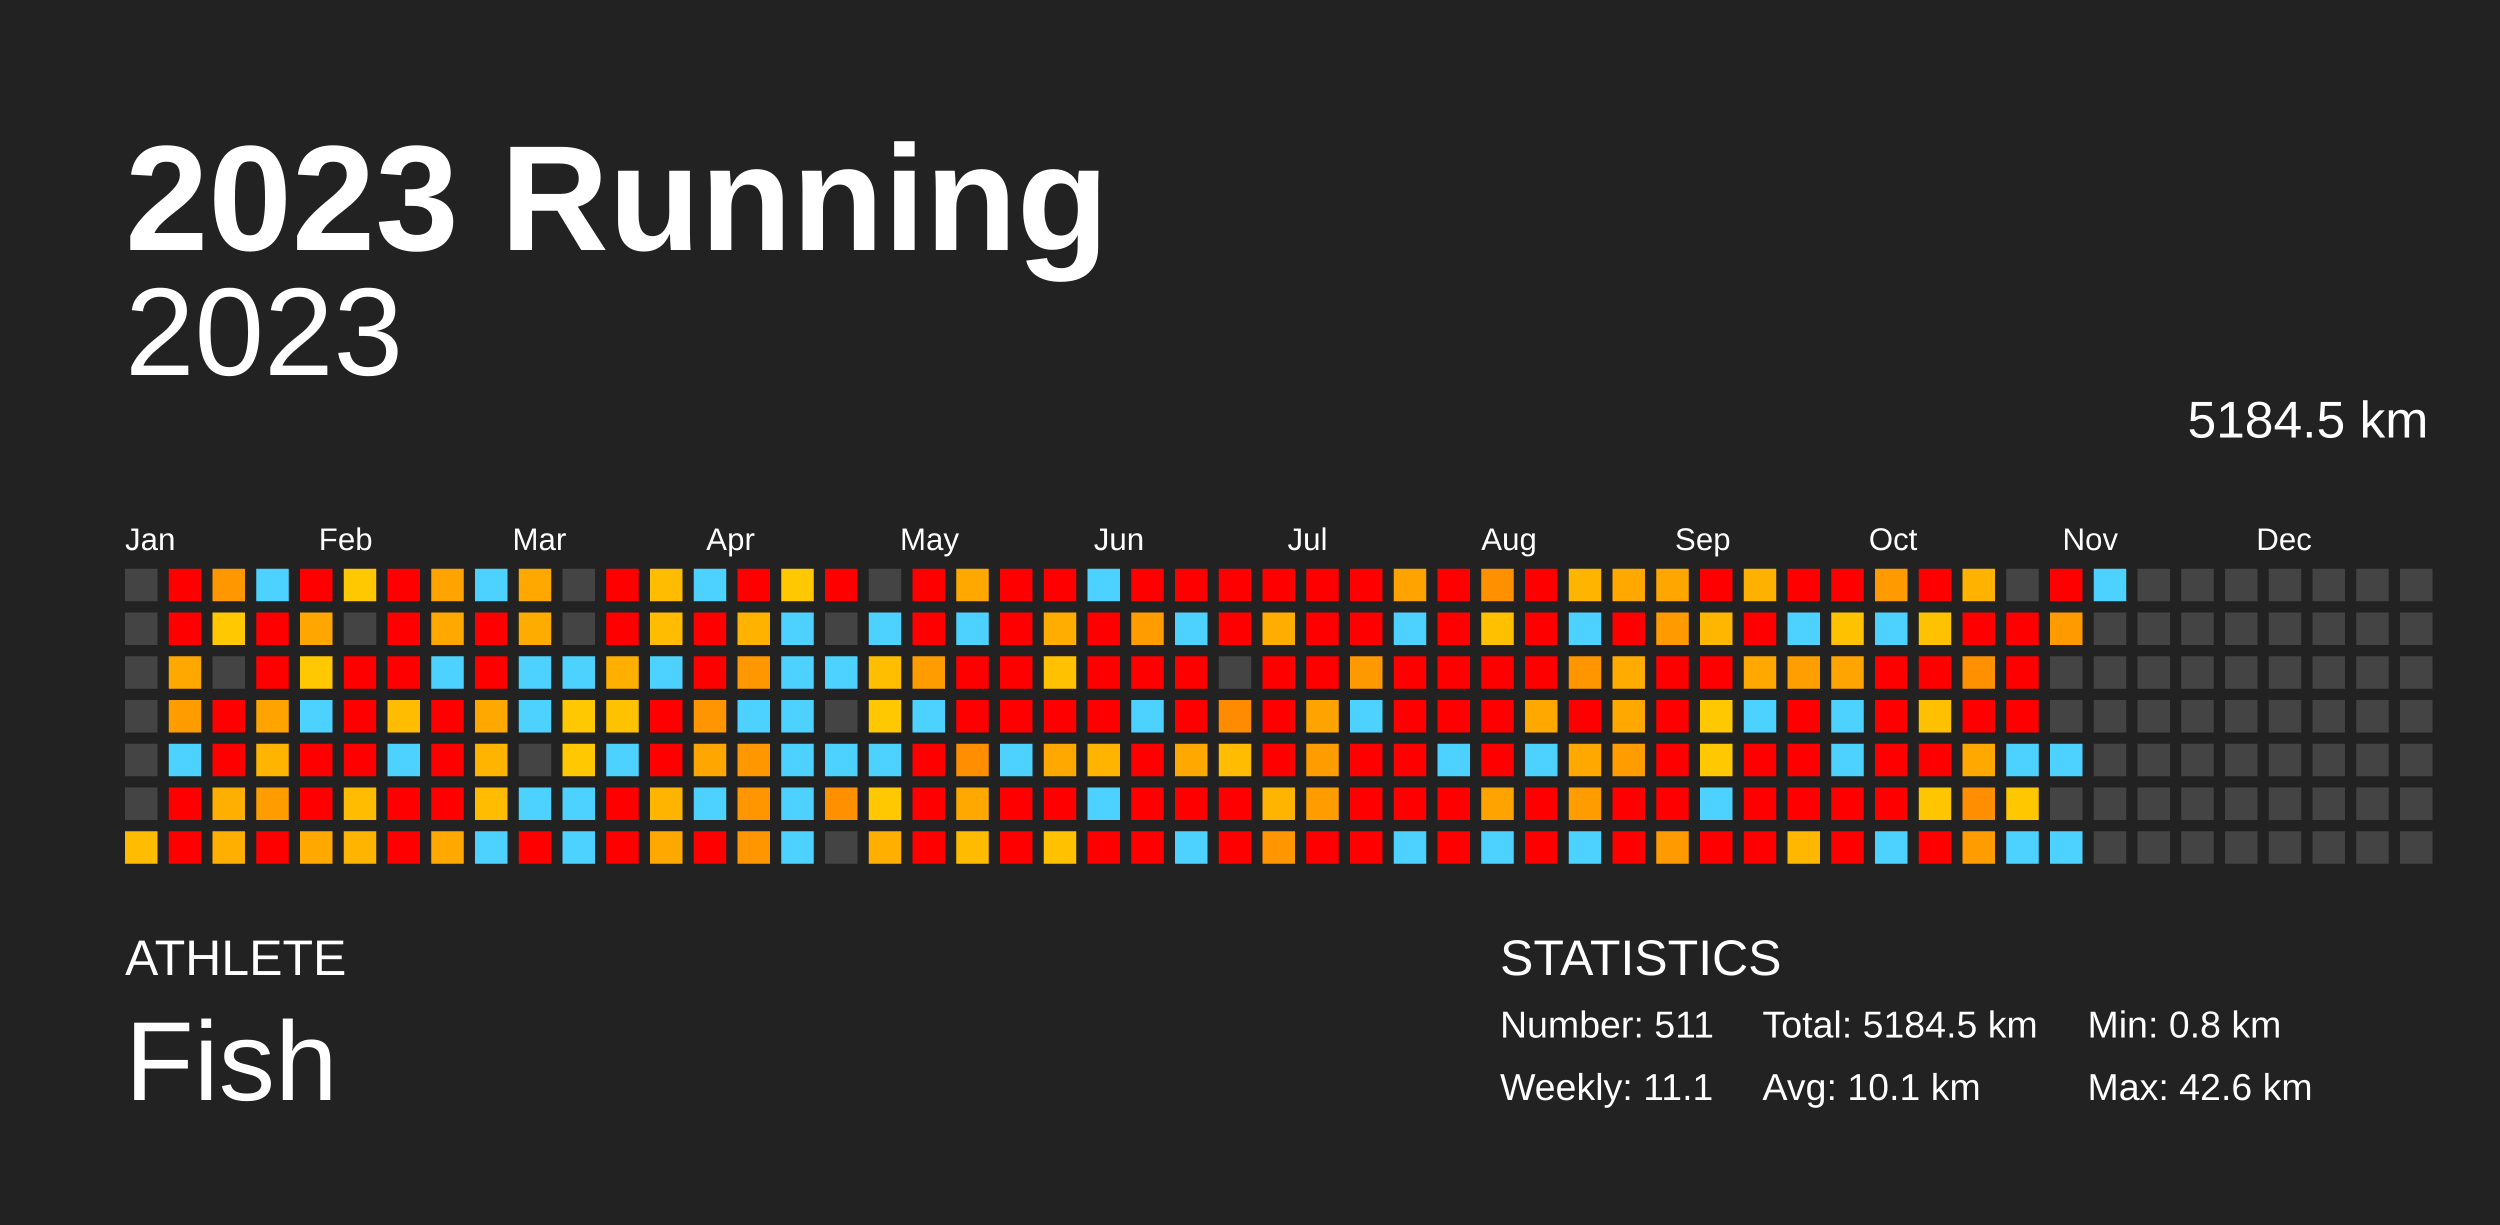
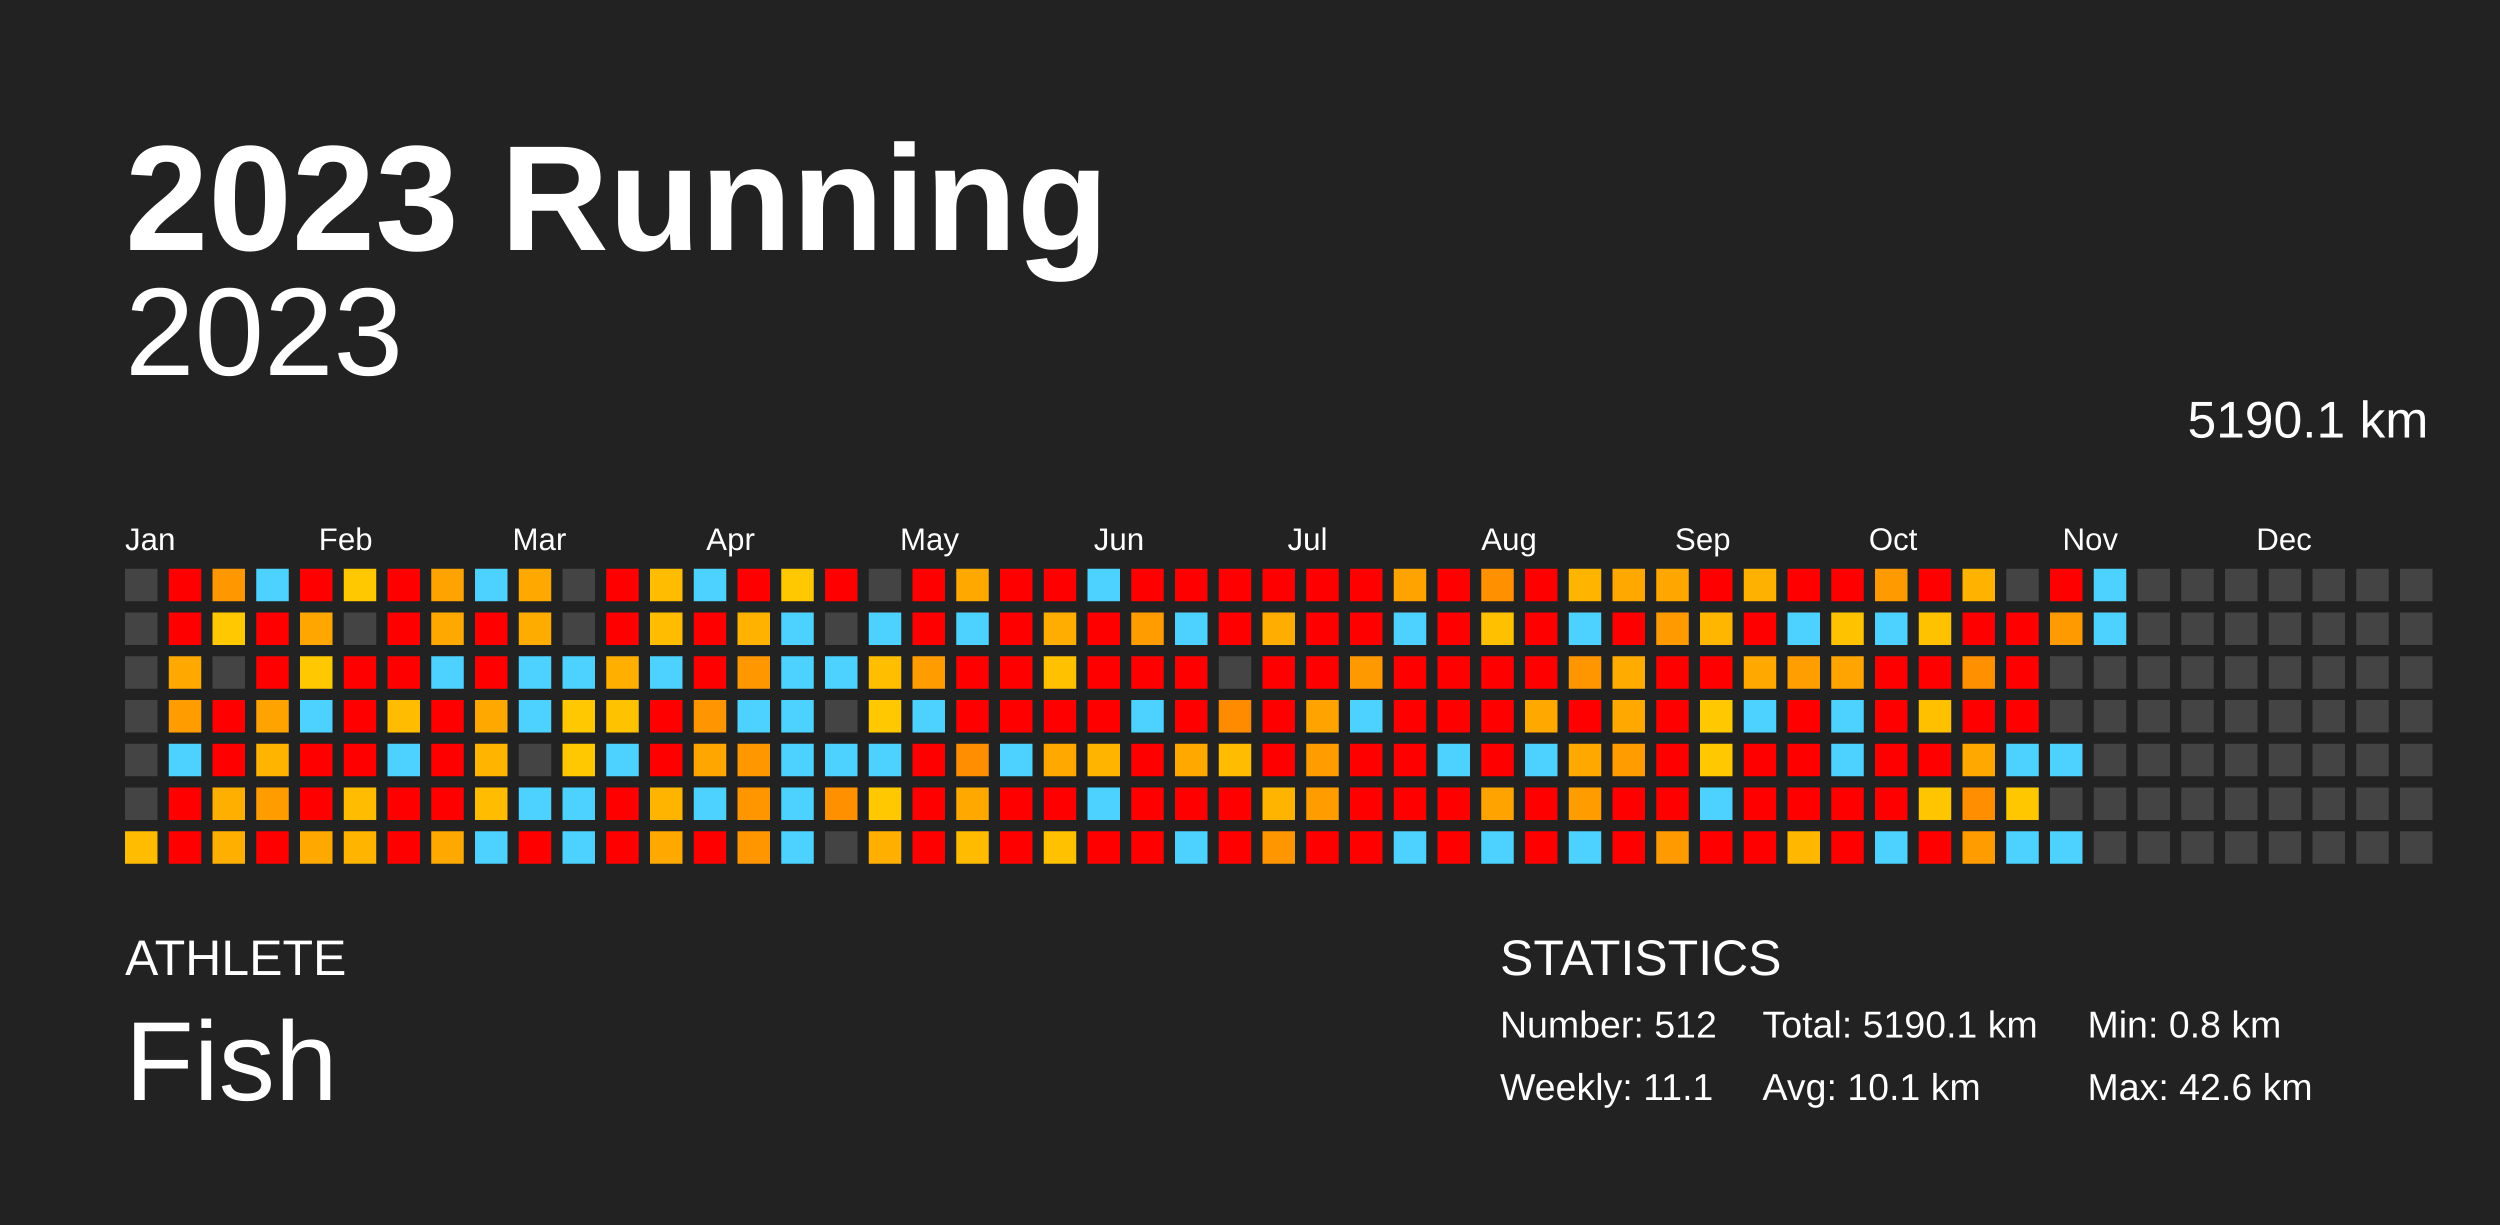
<svg xmlns="http://www.w3.org/2000/svg" baseProfile="full" height="98mm" version="1.1" viewBox="0,0,200,98" width="200mm">
  <defs />
  <rect fill="#222222" height="98" width="200" x="0" y="0" />
  <text fill="#FFFFFF" style="font-size:12px; font-family:Arial; font-weight:bold;" x="10" y="20">2023 Running</text>
  <text fill="#FFFFFF" style="font-size:4px; font-family:Arial" x="10" y="78">ATHLETE</text>
  <text fill="#FFFFFF" style="font-size:9px; font-family:Arial" x="10" y="88">Fish</text>
  <text fill="#FFFFFF" style="font-size:4px; font-family:Arial" x="120" y="78">STATISTICS</text>
-   <text fill="#FFFFFF" style="font-size:3px; font-family:Arial" x="120" y="83">Number: 511</text>
+   <text fill="#FFFFFF" style="font-size:3px; font-family:Arial" x="120" y="83">Number: 512</text>
  <text fill="#FFFFFF" style="font-size:3px; font-family:Arial" x="120" y="88">Weekly: 11.1</text>
-   <text fill="#FFFFFF" style="font-size:3px; font-family:Arial" x="141" y="83">Total: 5184.5 km</text>
+   <text fill="#FFFFFF" style="font-size:3px; font-family:Arial" x="141" y="83">Total: 5190.1 km</text>
  <text fill="#FFFFFF" style="font-size:3px; font-family:Arial" x="141" y="88">Avg: 10.1 km</text>
  <text fill="#FFFFFF" style="font-size:3px; font-family:Arial" x="167" y="83">Min: 0.8 km</text>
  <text fill="#FFFFFF" style="font-size:3px; font-family:Arial" x="167" y="88">Max: 42.6 km</text>
  <text alignment-baseline="hanging" fill="#FFFFFF" style="font-size:10.0px; font-family:Arial;" x="10" y="30">2023</text>
-   <text alignment-baseline="hanging" fill="#FFFFFF" style="font-size:4.125px; font-family:Arial;" x="175" y="35">5184.5 km</text>
+   <text alignment-baseline="hanging" fill="#FFFFFF" style="font-size:4.125px; font-family:Arial;" x="175" y="35">5190.1 km</text>
  <text fill="#FFFFFF" style="font-size:2.5px; font-family:Arial" x="10.0" y="44">Jan</text>
  <text fill="#FFFFFF" style="font-size:2.5px; font-family:Arial" x="25.5" y="44">Feb</text>
  <text fill="#FFFFFF" style="font-size:2.5px; font-family:Arial" x="41.0" y="44">Mar</text>
  <text fill="#FFFFFF" style="font-size:2.5px; font-family:Arial" x="56.5" y="44">Apr</text>
  <text fill="#FFFFFF" style="font-size:2.5px; font-family:Arial" x="72.0" y="44">May</text>
  <text fill="#FFFFFF" style="font-size:2.5px; font-family:Arial" x="87.5" y="44">Jun</text>
  <text fill="#FFFFFF" style="font-size:2.5px; font-family:Arial" x="103.0" y="44">Jul</text>
  <text fill="#FFFFFF" style="font-size:2.5px; font-family:Arial" x="118.5" y="44">Aug</text>
  <text fill="#FFFFFF" style="font-size:2.5px; font-family:Arial" x="134.0" y="44">Sep</text>
  <text fill="#FFFFFF" style="font-size:2.5px; font-family:Arial" x="149.5" y="44">Oct</text>
  <text fill="#FFFFFF" style="font-size:2.5px; font-family:Arial" x="165.0" y="44">Nov</text>
  <text fill="#FFFFFF" style="font-size:2.5px; font-family:Arial" x="180.5" y="44">Dec</text>
  <rect fill="#444444" height="2.6" width="2.6" x="10.0" y="45.5" />
  <rect fill="#444444" height="2.6" width="2.6" x="10.0" y="49.0" />
  <rect fill="#444444" height="2.6" width="2.6" x="10.0" y="52.5" />
  <rect fill="#444444" height="2.6" width="2.6" x="10.0" y="56.0" />
  <rect fill="#444444" height="2.6" width="2.6" x="10.0" y="59.5" />
  <rect fill="#444444" height="2.6" width="2.6" x="10.0" y="63.0" />
  <rect fill="#ffbc00" height="2.6" width="2.6" x="10.0" y="66.5" />
  <rect fill="red" height="2.6" width="2.6" x="13.5" y="45.5" />
  <rect fill="red" height="2.6" width="2.6" x="13.5" y="49.0" />
  <rect fill="#ffa900" height="2.6" width="2.6" x="13.5" y="52.5" />
  <rect fill="#ff9d00" height="2.6" width="2.6" x="13.5" y="56.0" />
  <rect fill="#4dd2ff" height="2.6" width="2.6" x="13.5" y="59.5" />
  <rect fill="red" height="2.6" width="2.6" x="13.5" y="63.0" />
  <rect fill="red" height="2.6" width="2.6" x="13.5" y="66.5" />
  <rect fill="#ff9700" height="2.6" width="2.6" x="17.0" y="45.5" />
  <rect fill="#ffc800" height="2.6" width="2.6" x="17.0" y="49.0" />
  <rect fill="#444444" height="2.6" width="2.6" x="17.0" y="52.5" />
  <rect fill="red" height="2.6" width="2.6" x="17.0" y="56.0" />
  <rect fill="red" height="2.6" width="2.6" x="17.0" y="59.5" />
  <rect fill="#ffaf00" height="2.6" width="2.6" x="17.0" y="63.0" />
  <rect fill="#ffaf00" height="2.6" width="2.6" x="17.0" y="66.5" />
  <rect fill="#4dd2ff" height="2.6" width="2.6" x="20.5" y="45.5" />
  <rect fill="red" height="2.6" width="2.6" x="20.5" y="49.0" />
  <rect fill="red" height="2.6" width="2.6" x="20.5" y="52.5" />
  <rect fill="#ffa300" height="2.6" width="2.6" x="20.5" y="56.0" />
  <rect fill="#ffb500" height="2.6" width="2.6" x="20.5" y="59.5" />
  <rect fill="#ff9d00" height="2.6" width="2.6" x="20.5" y="63.0" />
  <rect fill="red" height="2.6" width="2.6" x="20.5" y="66.5" />
  <rect fill="red" height="2.6" width="2.6" x="24.0" y="45.5" />
  <rect fill="#ffa700" height="2.6" width="2.6" x="24.0" y="49.0" />
  <rect fill="#ffc800" height="2.6" width="2.6" x="24.0" y="52.5" />
  <rect fill="#4dd2ff" height="2.6" width="2.6" x="24.0" y="56.0" />
  <rect fill="red" height="2.6" width="2.6" x="24.0" y="59.5" />
  <rect fill="red" height="2.6" width="2.6" x="24.0" y="63.0" />
  <rect fill="#ffa900" height="2.6" width="2.6" x="24.0" y="66.5" />
  <rect fill="#ffc800" height="2.6" width="2.6" x="27.5" y="45.5" />
  <rect fill="#444444" height="2.6" width="2.6" x="27.5" y="49.0" />
  <rect fill="red" height="2.6" width="2.6" x="27.5" y="52.5" />
  <rect fill="red" height="2.6" width="2.6" x="27.5" y="56.0" />
  <rect fill="red" height="2.6" width="2.6" x="27.5" y="59.5" />
  <rect fill="#ffbc00" height="2.6" width="2.6" x="27.5" y="63.0" />
  <rect fill="#ffb500" height="2.6" width="2.6" x="27.5" y="66.5" />
  <rect fill="red" height="2.6" width="2.6" x="31.0" y="45.5" />
  <rect fill="red" height="2.6" width="2.6" x="31.0" y="49.0" />
  <rect fill="red" height="2.6" width="2.6" x="31.0" y="52.5" />
  <rect fill="#ffbc00" height="2.6" width="2.6" x="31.0" y="56.0" />
  <rect fill="#4dd2ff" height="2.6" width="2.6" x="31.0" y="59.5" />
  <rect fill="red" height="2.6" width="2.6" x="31.0" y="63.0" />
  <rect fill="red" height="2.6" width="2.6" x="31.0" y="66.5" />
  <rect fill="#ffa300" height="2.6" width="2.6" x="34.5" y="45.5" />
  <rect fill="#ffa900" height="2.6" width="2.6" x="34.5" y="49.0" />
  <rect fill="#4dd2ff" height="2.6" width="2.6" x="34.5" y="52.5" />
  <rect fill="red" height="2.6" width="2.6" x="34.5" y="56.0" />
  <rect fill="red" height="2.6" width="2.6" x="34.5" y="59.5" />
  <rect fill="red" height="2.6" width="2.6" x="34.5" y="63.0" />
  <rect fill="#ffa900" height="2.6" width="2.6" x="34.5" y="66.5" />
  <rect fill="#4dd2ff" height="2.6" width="2.6" x="38.0" y="45.5" />
  <rect fill="red" height="2.6" width="2.6" x="38.0" y="49.0" />
  <rect fill="red" height="2.6" width="2.6" x="38.0" y="52.5" />
  <rect fill="#ffa900" height="2.6" width="2.6" x="38.0" y="56.0" />
  <rect fill="#ffb400" height="2.6" width="2.6" x="38.0" y="59.5" />
  <rect fill="#ffbc00" height="2.6" width="2.6" x="38.0" y="63.0" />
  <rect fill="#4dd2ff" height="2.6" width="2.6" x="38.0" y="66.5" />
  <rect fill="#ffa900" height="2.6" width="2.6" x="41.5" y="45.5" />
  <rect fill="#ffac00" height="2.6" width="2.6" x="41.5" y="49.0" />
  <rect fill="#4dd2ff" height="2.6" width="2.6" x="41.5" y="52.5" />
  <rect fill="#4dd2ff" height="2.6" width="2.6" x="41.5" y="56.0" />
  <rect fill="#444444" height="2.6" width="2.6" x="41.5" y="59.5" />
  <rect fill="#4dd2ff" height="2.6" width="2.6" x="41.5" y="63.0" />
  <rect fill="red" height="2.6" width="2.6" x="41.5" y="66.5" />
  <rect fill="#444444" height="2.6" width="2.6" x="45.0" y="45.5" />
  <rect fill="#444444" height="2.6" width="2.6" x="45.0" y="49.0" />
  <rect fill="#4dd2ff" height="2.6" width="2.6" x="45.0" y="52.5" />
  <rect fill="#ffc800" height="2.6" width="2.6" x="45.0" y="56.0" />
  <rect fill="#ffc800" height="2.6" width="2.6" x="45.0" y="59.5" />
  <rect fill="#4dd2ff" height="2.6" width="2.6" x="45.0" y="63.0" />
  <rect fill="#4dd2ff" height="2.6" width="2.6" x="45.0" y="66.5" />
  <rect fill="red" height="2.6" width="2.6" x="48.5" y="45.5" />
  <rect fill="red" height="2.6" width="2.6" x="48.5" y="49.0" />
  <rect fill="#ffaf00" height="2.6" width="2.6" x="48.5" y="52.5" />
  <rect fill="#ffc200" height="2.6" width="2.6" x="48.5" y="56.0" />
  <rect fill="#4dd2ff" height="2.6" width="2.6" x="48.5" y="59.5" />
  <rect fill="red" height="2.6" width="2.6" x="48.5" y="63.0" />
  <rect fill="red" height="2.6" width="2.6" x="48.5" y="66.5" />
  <rect fill="#ffbc00" height="2.6" width="2.6" x="52.0" y="45.5" />
  <rect fill="#ffbc00" height="2.6" width="2.6" x="52.0" y="49.0" />
  <rect fill="#4dd2ff" height="2.6" width="2.6" x="52.0" y="52.5" />
  <rect fill="red" height="2.6" width="2.6" x="52.0" y="56.0" />
  <rect fill="red" height="2.6" width="2.6" x="52.0" y="59.5" />
  <rect fill="#ffb500" height="2.6" width="2.6" x="52.0" y="63.0" />
  <rect fill="#ffa900" height="2.6" width="2.6" x="52.0" y="66.5" />
  <rect fill="#4dd2ff" height="2.6" width="2.6" x="55.5" y="45.5" />
  <rect fill="red" height="2.6" width="2.6" x="55.5" y="49.0" />
  <rect fill="red" height="2.6" width="2.6" x="55.5" y="52.5" />
  <rect fill="#ff9500" height="2.6" width="2.6" x="55.5" y="56.0" />
  <rect fill="#ffa600" height="2.6" width="2.6" x="55.5" y="59.5" />
  <rect fill="#4dd2ff" height="2.6" width="2.6" x="55.5" y="63.0" />
  <rect fill="red" height="2.6" width="2.6" x="55.5" y="66.5" />
  <rect fill="red" height="2.6" width="2.6" x="59.0" y="45.5" />
  <rect fill="#ffb300" height="2.6" width="2.6" x="59.0" y="49.0" />
  <rect fill="#ff9700" height="2.6" width="2.6" x="59.0" y="52.5" />
  <rect fill="#4dd2ff" height="2.6" width="2.6" x="59.0" y="56.0" />
  <rect fill="#ff9700" height="2.6" width="2.6" x="59.0" y="59.5" />
  <rect fill="#ff9600" height="2.6" width="2.6" x="59.0" y="63.0" />
  <rect fill="#ff9600" height="2.6" width="2.6" x="59.0" y="66.5" />
  <rect fill="#ffc800" height="2.6" width="2.6" x="62.5" y="45.5" />
  <rect fill="#4dd2ff" height="2.6" width="2.6" x="62.5" y="49.0" />
  <rect fill="#4dd2ff" height="2.6" width="2.6" x="62.5" y="52.5" />
  <rect fill="#4dd2ff" height="2.6" width="2.6" x="62.5" y="56.0" />
  <rect fill="#4dd2ff" height="2.6" width="2.6" x="62.5" y="59.5" />
  <rect fill="#4dd2ff" height="2.6" width="2.6" x="62.5" y="63.0" />
  <rect fill="#4dd2ff" height="2.6" width="2.6" x="62.5" y="66.5" />
  <rect fill="red" height="2.6" width="2.6" x="66.0" y="45.5" />
  <rect fill="#444444" height="2.6" width="2.6" x="66.0" y="49.0" />
  <rect fill="#4dd2ff" height="2.6" width="2.6" x="66.0" y="52.5" />
  <rect fill="#444444" height="2.6" width="2.6" x="66.0" y="56.0" />
  <rect fill="#4dd2ff" height="2.6" width="2.6" x="66.0" y="59.5" />
  <rect fill="#ff9100" height="2.6" width="2.6" x="66.0" y="63.0" />
  <rect fill="#444444" height="2.6" width="2.6" x="66.0" y="66.5" />
  <rect fill="#444444" height="2.6" width="2.6" x="69.5" y="45.5" />
  <rect fill="#4dd2ff" height="2.6" width="2.6" x="69.5" y="49.0" />
  <rect fill="#ffbf00" height="2.6" width="2.6" x="69.5" y="52.5" />
  <rect fill="#ffc800" height="2.6" width="2.6" x="69.5" y="56.0" />
  <rect fill="#4dd2ff" height="2.6" width="2.6" x="69.5" y="59.5" />
  <rect fill="#ffc800" height="2.6" width="2.6" x="69.5" y="63.0" />
  <rect fill="#ffaf00" height="2.6" width="2.6" x="69.5" y="66.5" />
  <rect fill="red" height="2.6" width="2.6" x="73.0" y="45.5" />
  <rect fill="red" height="2.6" width="2.6" x="73.0" y="49.0" />
  <rect fill="#ff9d00" height="2.6" width="2.6" x="73.0" y="52.5" />
  <rect fill="#4dd2ff" height="2.6" width="2.6" x="73.0" y="56.0" />
  <rect fill="red" height="2.6" width="2.6" x="73.0" y="59.5" />
  <rect fill="red" height="2.6" width="2.6" x="73.0" y="63.0" />
  <rect fill="red" height="2.6" width="2.6" x="73.0" y="66.5" />
  <rect fill="#ffa900" height="2.6" width="2.6" x="76.5" y="45.5" />
  <rect fill="#4dd2ff" height="2.6" width="2.6" x="76.5" y="49.0" />
  <rect fill="red" height="2.6" width="2.6" x="76.5" y="52.5" />
  <rect fill="red" height="2.6" width="2.6" x="76.5" y="56.0" />
  <rect fill="#ff8e00" height="2.6" width="2.6" x="76.5" y="59.5" />
  <rect fill="#ffa900" height="2.6" width="2.6" x="76.5" y="63.0" />
  <rect fill="#ffbb00" height="2.6" width="2.6" x="76.5" y="66.5" />
  <rect fill="red" height="2.6" width="2.6" x="80.0" y="45.5" />
  <rect fill="red" height="2.6" width="2.6" x="80.0" y="49.0" />
  <rect fill="red" height="2.6" width="2.6" x="80.0" y="52.5" />
  <rect fill="red" height="2.6" width="2.6" x="80.0" y="56.0" />
  <rect fill="#4dd2ff" height="2.6" width="2.6" x="80.0" y="59.5" />
  <rect fill="red" height="2.6" width="2.6" x="80.0" y="63.0" />
  <rect fill="red" height="2.6" width="2.6" x="80.0" y="66.5" />
  <rect fill="red" height="2.6" width="2.6" x="83.5" y="45.5" />
  <rect fill="#ffae00" height="2.6" width="2.6" x="83.5" y="49.0" />
  <rect fill="#ffc100" height="2.6" width="2.6" x="83.5" y="52.5" />
  <rect fill="red" height="2.6" width="2.6" x="83.5" y="56.0" />
  <rect fill="#ffa900" height="2.6" width="2.6" x="83.5" y="59.5" />
  <rect fill="red" height="2.6" width="2.6" x="83.5" y="63.0" />
  <rect fill="#ffc100" height="2.6" width="2.6" x="83.5" y="66.5" />
  <rect fill="#4dd2ff" height="2.6" width="2.6" x="87.0" y="45.5" />
  <rect fill="red" height="2.6" width="2.6" x="87.0" y="49.0" />
  <rect fill="red" height="2.6" width="2.6" x="87.0" y="52.5" />
  <rect fill="red" height="2.6" width="2.6" x="87.0" y="56.0" />
  <rect fill="#ffb500" height="2.6" width="2.6" x="87.0" y="59.5" />
  <rect fill="#4dd2ff" height="2.6" width="2.6" x="87.0" y="63.0" />
  <rect fill="red" height="2.6" width="2.6" x="87.0" y="66.5" />
  <rect fill="red" height="2.6" width="2.6" x="90.5" y="45.5" />
  <rect fill="#ff9c00" height="2.6" width="2.6" x="90.5" y="49.0" />
  <rect fill="red" height="2.6" width="2.6" x="90.5" y="52.5" />
  <rect fill="#4dd2ff" height="2.6" width="2.6" x="90.5" y="56.0" />
  <rect fill="red" height="2.6" width="2.6" x="90.5" y="59.5" />
  <rect fill="red" height="2.6" width="2.6" x="90.5" y="63.0" />
  <rect fill="red" height="2.6" width="2.6" x="90.5" y="66.5" />
  <rect fill="red" height="2.6" width="2.6" x="94.0" y="45.5" />
  <rect fill="#4dd2ff" height="2.6" width="2.6" x="94.0" y="49.0" />
  <rect fill="red" height="2.6" width="2.6" x="94.0" y="52.5" />
  <rect fill="red" height="2.6" width="2.6" x="94.0" y="56.0" />
  <rect fill="#ffa900" height="2.6" width="2.6" x="94.0" y="59.5" />
  <rect fill="red" height="2.6" width="2.6" x="94.0" y="63.0" />
  <rect fill="#4dd2ff" height="2.6" width="2.6" x="94.0" y="66.5" />
  <rect fill="red" height="2.6" width="2.6" x="97.5" y="45.5" />
  <rect fill="red" height="2.6" width="2.6" x="97.5" y="49.0" />
  <rect fill="#444444" height="2.6" width="2.6" x="97.5" y="52.5" />
  <rect fill="#ff8b00" height="2.6" width="2.6" x="97.5" y="56.0" />
  <rect fill="#ffbc00" height="2.6" width="2.6" x="97.5" y="59.5" />
  <rect fill="red" height="2.6" width="2.6" x="97.5" y="63.0" />
  <rect fill="red" height="2.6" width="2.6" x="97.5" y="66.5" />
  <rect fill="red" height="2.6" width="2.6" x="101.0" y="45.5" />
  <rect fill="#ffae00" height="2.6" width="2.6" x="101.0" y="49.0" />
  <rect fill="red" height="2.6" width="2.6" x="101.0" y="52.5" />
  <rect fill="red" height="2.6" width="2.6" x="101.0" y="56.0" />
  <rect fill="red" height="2.6" width="2.6" x="101.0" y="59.5" />
  <rect fill="#ffb500" height="2.6" width="2.6" x="101.0" y="63.0" />
  <rect fill="#ff9600" height="2.6" width="2.6" x="101.0" y="66.5" />
  <rect fill="red" height="2.6" width="2.6" x="104.5" y="45.5" />
  <rect fill="red" height="2.6" width="2.6" x="104.5" y="49.0" />
  <rect fill="red" height="2.6" width="2.6" x="104.5" y="52.5" />
  <rect fill="#ffa300" height="2.6" width="2.6" x="104.5" y="56.0" />
  <rect fill="#ff9c00" height="2.6" width="2.6" x="104.5" y="59.5" />
  <rect fill="#ff9d00" height="2.6" width="2.6" x="104.5" y="63.0" />
  <rect fill="red" height="2.6" width="2.6" x="104.5" y="66.5" />
  <rect fill="red" height="2.6" width="2.6" x="108.0" y="45.5" />
  <rect fill="red" height="2.6" width="2.6" x="108.0" y="49.0" />
  <rect fill="#ff9900" height="2.6" width="2.6" x="108.0" y="52.5" />
  <rect fill="#4dd2ff" height="2.6" width="2.6" x="108.0" y="56.0" />
  <rect fill="red" height="2.6" width="2.6" x="108.0" y="59.5" />
  <rect fill="red" height="2.6" width="2.6" x="108.0" y="63.0" />
  <rect fill="red" height="2.6" width="2.6" x="108.0" y="66.5" />
  <rect fill="#ffa300" height="2.6" width="2.6" x="111.5" y="45.5" />
  <rect fill="#4dd2ff" height="2.6" width="2.6" x="111.5" y="49.0" />
  <rect fill="red" height="2.6" width="2.6" x="111.5" y="52.5" />
  <rect fill="red" height="2.6" width="2.6" x="111.5" y="56.0" />
  <rect fill="red" height="2.6" width="2.6" x="111.5" y="59.5" />
  <rect fill="red" height="2.6" width="2.6" x="111.5" y="63.0" />
  <rect fill="#4dd2ff" height="2.6" width="2.6" x="111.5" y="66.5" />
  <rect fill="red" height="2.6" width="2.6" x="115.0" y="45.5" />
  <rect fill="red" height="2.6" width="2.6" x="115.0" y="49.0" />
  <rect fill="red" height="2.6" width="2.6" x="115.0" y="52.5" />
  <rect fill="red" height="2.6" width="2.6" x="115.0" y="56.0" />
  <rect fill="#4dd2ff" height="2.6" width="2.6" x="115.0" y="59.5" />
  <rect fill="red" height="2.6" width="2.6" x="115.0" y="63.0" />
  <rect fill="red" height="2.6" width="2.6" x="115.0" y="66.5" />
  <rect fill="#ff9000" height="2.6" width="2.6" x="118.5" y="45.5" />
  <rect fill="#ffc000" height="2.6" width="2.6" x="118.5" y="49.0" />
  <rect fill="red" height="2.6" width="2.6" x="118.5" y="52.5" />
  <rect fill="red" height="2.6" width="2.6" x="118.5" y="56.0" />
  <rect fill="red" height="2.6" width="2.6" x="118.5" y="59.5" />
  <rect fill="#ffa300" height="2.6" width="2.6" x="118.5" y="63.0" />
  <rect fill="#4dd2ff" height="2.6" width="2.6" x="118.5" y="66.5" />
  <rect fill="red" height="2.6" width="2.6" x="122.0" y="45.5" />
  <rect fill="red" height="2.6" width="2.6" x="122.0" y="49.0" />
  <rect fill="red" height="2.6" width="2.6" x="122.0" y="52.5" />
  <rect fill="#ffa800" height="2.6" width="2.6" x="122.0" y="56.0" />
  <rect fill="#4dd2ff" height="2.6" width="2.6" x="122.0" y="59.5" />
  <rect fill="red" height="2.6" width="2.6" x="122.0" y="63.0" />
  <rect fill="red" height="2.6" width="2.6" x="122.0" y="66.5" />
  <rect fill="#ffb500" height="2.6" width="2.6" x="125.5" y="45.5" />
  <rect fill="#4dd2ff" height="2.6" width="2.6" x="125.5" y="49.0" />
  <rect fill="#ff9600" height="2.6" width="2.6" x="125.5" y="52.5" />
  <rect fill="red" height="2.6" width="2.6" x="125.5" y="56.0" />
  <rect fill="#ffa800" height="2.6" width="2.6" x="125.5" y="59.5" />
  <rect fill="#ff9d00" height="2.6" width="2.6" x="125.5" y="63.0" />
  <rect fill="#4dd2ff" height="2.6" width="2.6" x="125.5" y="66.5" />
  <rect fill="#ffa800" height="2.6" width="2.6" x="129.0" y="45.5" />
  <rect fill="red" height="2.6" width="2.6" x="129.0" y="49.0" />
  <rect fill="#ffab00" height="2.6" width="2.6" x="129.0" y="52.5" />
  <rect fill="#ffa900" height="2.6" width="2.6" x="129.0" y="56.0" />
  <rect fill="#ff9d00" height="2.6" width="2.6" x="129.0" y="59.5" />
  <rect fill="red" height="2.6" width="2.6" x="129.0" y="63.0" />
  <rect fill="red" height="2.6" width="2.6" x="129.0" y="66.5" />
  <rect fill="#ffa600" height="2.6" width="2.6" x="132.5" y="45.5" />
  <rect fill="#ff9b00" height="2.6" width="2.6" x="132.5" y="49.0" />
  <rect fill="red" height="2.6" width="2.6" x="132.5" y="52.5" />
  <rect fill="red" height="2.6" width="2.6" x="132.5" y="56.0" />
  <rect fill="red" height="2.6" width="2.6" x="132.5" y="59.5" />
  <rect fill="red" height="2.6" width="2.6" x="132.5" y="63.0" />
  <rect fill="#ff9a00" height="2.6" width="2.6" x="132.5" y="66.5" />
  <rect fill="red" height="2.6" width="2.6" x="136.0" y="45.5" />
  <rect fill="#ffb600" height="2.6" width="2.6" x="136.0" y="49.0" />
  <rect fill="red" height="2.6" width="2.6" x="136.0" y="52.5" />
  <rect fill="#ffc800" height="2.6" width="2.6" x="136.0" y="56.0" />
  <rect fill="#ffc800" height="2.6" width="2.6" x="136.0" y="59.5" />
  <rect fill="#4dd2ff" height="2.6" width="2.6" x="136.0" y="63.0" />
  <rect fill="red" height="2.6" width="2.6" x="136.0" y="66.5" />
  <rect fill="#ffb100" height="2.6" width="2.6" x="139.5" y="45.5" />
  <rect fill="red" height="2.6" width="2.6" x="139.5" y="49.0" />
  <rect fill="#ffa800" height="2.6" width="2.6" x="139.5" y="52.5" />
  <rect fill="#4dd2ff" height="2.6" width="2.6" x="139.5" y="56.0" />
  <rect fill="red" height="2.6" width="2.6" x="139.5" y="59.5" />
  <rect fill="red" height="2.6" width="2.6" x="139.5" y="63.0" />
  <rect fill="red" height="2.6" width="2.6" x="139.5" y="66.5" />
  <rect fill="red" height="2.6" width="2.6" x="143.0" y="45.5" />
  <rect fill="#4dd2ff" height="2.6" width="2.6" x="143.0" y="49.0" />
  <rect fill="#ff9e00" height="2.6" width="2.6" x="143.0" y="52.5" />
  <rect fill="red" height="2.6" width="2.6" x="143.0" y="56.0" />
  <rect fill="red" height="2.6" width="2.6" x="143.0" y="59.5" />
  <rect fill="red" height="2.6" width="2.6" x="143.0" y="63.0" />
  <rect fill="#ffb700" height="2.6" width="2.6" x="143.0" y="66.5" />
  <rect fill="red" height="2.6" width="2.6" x="146.5" y="45.5" />
  <rect fill="#ffc200" height="2.6" width="2.6" x="146.5" y="49.0" />
  <rect fill="#ffa400" height="2.6" width="2.6" x="146.5" y="52.5" />
  <rect fill="#4dd2ff" height="2.6" width="2.6" x="146.5" y="56.0" />
  <rect fill="#4dd2ff" height="2.6" width="2.6" x="146.5" y="59.5" />
  <rect fill="red" height="2.6" width="2.6" x="146.5" y="63.0" />
  <rect fill="red" height="2.6" width="2.6" x="146.5" y="66.5" />
  <rect fill="#ff9b00" height="2.6" width="2.6" x="150.0" y="45.5" />
  <rect fill="#4dd2ff" height="2.6" width="2.6" x="150.0" y="49.0" />
  <rect fill="red" height="2.6" width="2.6" x="150.0" y="52.5" />
  <rect fill="red" height="2.6" width="2.6" x="150.0" y="56.0" />
  <rect fill="red" height="2.6" width="2.6" x="150.0" y="59.5" />
  <rect fill="red" height="2.6" width="2.6" x="150.0" y="63.0" />
  <rect fill="#4dd2ff" height="2.6" width="2.6" x="150.0" y="66.5" />
  <rect fill="red" height="2.6" width="2.6" x="153.5" y="45.5" />
  <rect fill="#ffc200" height="2.6" width="2.6" x="153.5" y="49.0" />
  <rect fill="red" height="2.6" width="2.6" x="153.5" y="52.5" />
  <rect fill="#ffc000" height="2.6" width="2.6" x="153.5" y="56.0" />
  <rect fill="red" height="2.6" width="2.6" x="153.5" y="59.5" />
  <rect fill="#ffc600" height="2.6" width="2.6" x="153.5" y="63.0" />
  <rect fill="red" height="2.6" width="2.6" x="153.5" y="66.5" />
  <rect fill="#ffb300" height="2.6" width="2.6" x="157.0" y="45.5" />
  <rect fill="red" height="2.6" width="2.6" x="157.0" y="49.0" />
  <rect fill="#ff9000" height="2.6" width="2.6" x="157.0" y="52.5" />
  <rect fill="red" height="2.6" width="2.6" x="157.0" y="56.0" />
  <rect fill="#ffa900" height="2.6" width="2.6" x="157.0" y="59.5" />
  <rect fill="#ff8f00" height="2.6" width="2.6" x="157.0" y="63.0" />
  <rect fill="#ff9c00" height="2.6" width="2.6" x="157.0" y="66.5" />
  <rect fill="#444444" height="2.6" width="2.6" x="160.5" y="45.5" />
  <rect fill="red" height="2.6" width="2.6" x="160.5" y="49.0" />
  <rect fill="red" height="2.6" width="2.6" x="160.5" y="52.5" />
  <rect fill="red" height="2.6" width="2.6" x="160.5" y="56.0" />
  <rect fill="#4dd2ff" height="2.6" width="2.6" x="160.5" y="59.5" />
  <rect fill="#ffc700" height="2.6" width="2.6" x="160.5" y="63.0" />
  <rect fill="#4dd2ff" height="2.6" width="2.6" x="160.5" y="66.5" />
  <rect fill="red" height="2.6" width="2.6" x="164.0" y="45.5" />
  <rect fill="#ff9b00" height="2.6" width="2.6" x="164.0" y="49.0" />
  <rect fill="#444444" height="2.6" width="2.6" x="164.0" y="52.5" />
  <rect fill="#444444" height="2.6" width="2.6" x="164.0" y="56.0" />
  <rect fill="#4dd2ff" height="2.6" width="2.6" x="164.0" y="59.5" />
  <rect fill="#444444" height="2.6" width="2.6" x="164.0" y="63.0" />
  <rect fill="#4dd2ff" height="2.6" width="2.6" x="164.0" y="66.5" />
  <rect fill="#4dd2ff" height="2.6" width="2.6" x="167.5" y="45.5" />
-   <rect fill="#444444" height="2.6" width="2.6" x="167.5" y="49.0" />
+   <rect fill="#4dd2ff" height="2.6" width="2.6" x="167.5" y="49.0" />
  <rect fill="#444444" height="2.6" width="2.6" x="167.5" y="52.5" />
  <rect fill="#444444" height="2.6" width="2.6" x="167.5" y="56.0" />
  <rect fill="#444444" height="2.6" width="2.6" x="167.5" y="59.5" />
  <rect fill="#444444" height="2.6" width="2.6" x="167.5" y="63.0" />
  <rect fill="#444444" height="2.6" width="2.6" x="167.5" y="66.5" />
  <rect fill="#444444" height="2.6" width="2.6" x="171.0" y="45.5" />
  <rect fill="#444444" height="2.6" width="2.6" x="171.0" y="49.0" />
  <rect fill="#444444" height="2.6" width="2.6" x="171.0" y="52.5" />
  <rect fill="#444444" height="2.6" width="2.6" x="171.0" y="56.0" />
  <rect fill="#444444" height="2.6" width="2.6" x="171.0" y="59.5" />
  <rect fill="#444444" height="2.6" width="2.6" x="171.0" y="63.0" />
  <rect fill="#444444" height="2.6" width="2.6" x="171.0" y="66.5" />
  <rect fill="#444444" height="2.6" width="2.6" x="174.5" y="45.5" />
  <rect fill="#444444" height="2.6" width="2.6" x="174.5" y="49.0" />
  <rect fill="#444444" height="2.6" width="2.6" x="174.5" y="52.5" />
  <rect fill="#444444" height="2.6" width="2.6" x="174.5" y="56.0" />
  <rect fill="#444444" height="2.6" width="2.6" x="174.5" y="59.5" />
  <rect fill="#444444" height="2.6" width="2.6" x="174.5" y="63.0" />
  <rect fill="#444444" height="2.6" width="2.6" x="174.5" y="66.5" />
  <rect fill="#444444" height="2.6" width="2.6" x="178.0" y="45.5" />
  <rect fill="#444444" height="2.6" width="2.6" x="178.0" y="49.0" />
  <rect fill="#444444" height="2.6" width="2.6" x="178.0" y="52.5" />
  <rect fill="#444444" height="2.6" width="2.6" x="178.0" y="56.0" />
  <rect fill="#444444" height="2.6" width="2.6" x="178.0" y="59.5" />
  <rect fill="#444444" height="2.6" width="2.6" x="178.0" y="63.0" />
  <rect fill="#444444" height="2.6" width="2.6" x="178.0" y="66.5" />
  <rect fill="#444444" height="2.6" width="2.6" x="181.5" y="45.5" />
  <rect fill="#444444" height="2.6" width="2.6" x="181.5" y="49.0" />
  <rect fill="#444444" height="2.6" width="2.6" x="181.5" y="52.5" />
  <rect fill="#444444" height="2.6" width="2.6" x="181.5" y="56.0" />
  <rect fill="#444444" height="2.6" width="2.6" x="181.5" y="59.5" />
  <rect fill="#444444" height="2.6" width="2.6" x="181.5" y="63.0" />
  <rect fill="#444444" height="2.6" width="2.6" x="181.5" y="66.5" />
  <rect fill="#444444" height="2.6" width="2.6" x="185.0" y="45.5" />
  <rect fill="#444444" height="2.6" width="2.6" x="185.0" y="49.0" />
  <rect fill="#444444" height="2.6" width="2.6" x="185.0" y="52.5" />
  <rect fill="#444444" height="2.6" width="2.6" x="185.0" y="56.0" />
  <rect fill="#444444" height="2.6" width="2.6" x="185.0" y="59.5" />
  <rect fill="#444444" height="2.6" width="2.6" x="185.0" y="63.0" />
  <rect fill="#444444" height="2.6" width="2.6" x="185.0" y="66.5" />
  <rect fill="#444444" height="2.6" width="2.6" x="188.5" y="45.5" />
  <rect fill="#444444" height="2.6" width="2.6" x="188.5" y="49.0" />
  <rect fill="#444444" height="2.6" width="2.6" x="188.5" y="52.5" />
  <rect fill="#444444" height="2.6" width="2.6" x="188.5" y="56.0" />
  <rect fill="#444444" height="2.6" width="2.6" x="188.5" y="59.5" />
  <rect fill="#444444" height="2.6" width="2.6" x="188.5" y="63.0" />
  <rect fill="#444444" height="2.6" width="2.6" x="188.5" y="66.5" />
  <rect fill="#444444" height="2.6" width="2.6" x="192.0" y="45.5" />
  <rect fill="#444444" height="2.6" width="2.6" x="192.0" y="49.0" />
  <rect fill="#444444" height="2.6" width="2.6" x="192.0" y="52.5" />
  <rect fill="#444444" height="2.6" width="2.6" x="192.0" y="56.0" />
  <rect fill="#444444" height="2.6" width="2.6" x="192.0" y="59.5" />
  <rect fill="#444444" height="2.6" width="2.6" x="192.0" y="63.0" />
  <rect fill="#444444" height="2.6" width="2.6" x="192.0" y="66.5" />
</svg>
